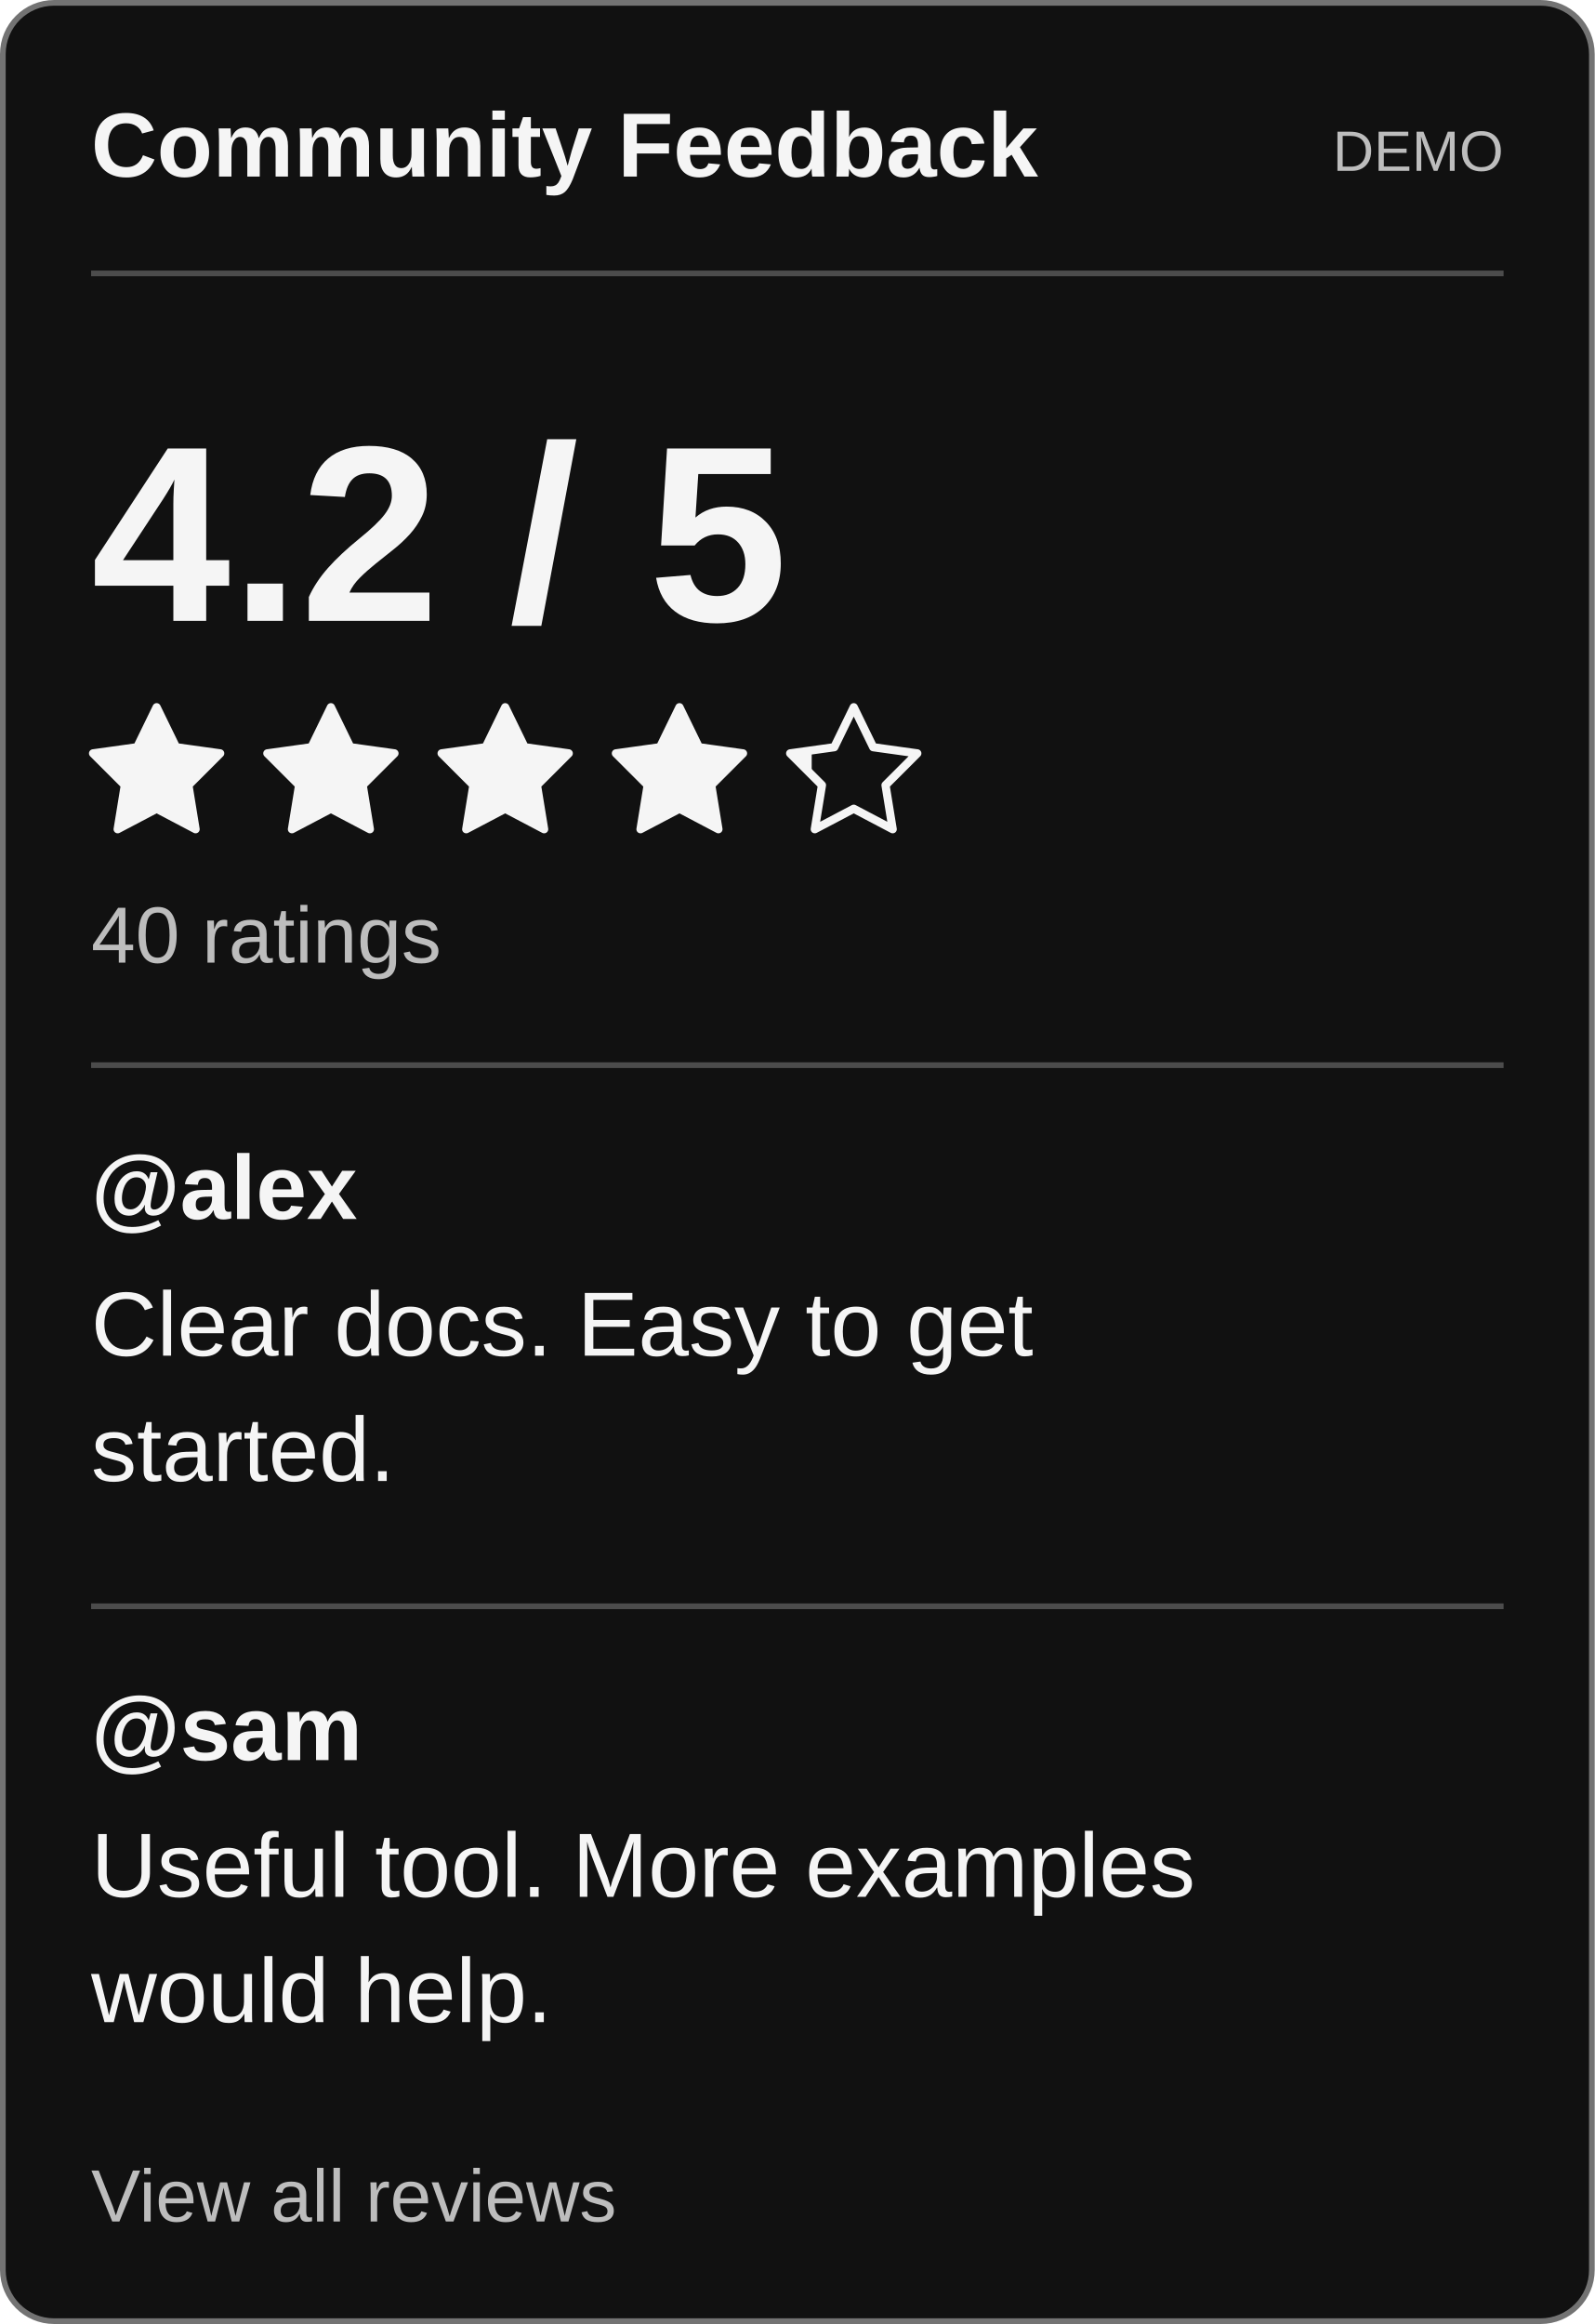
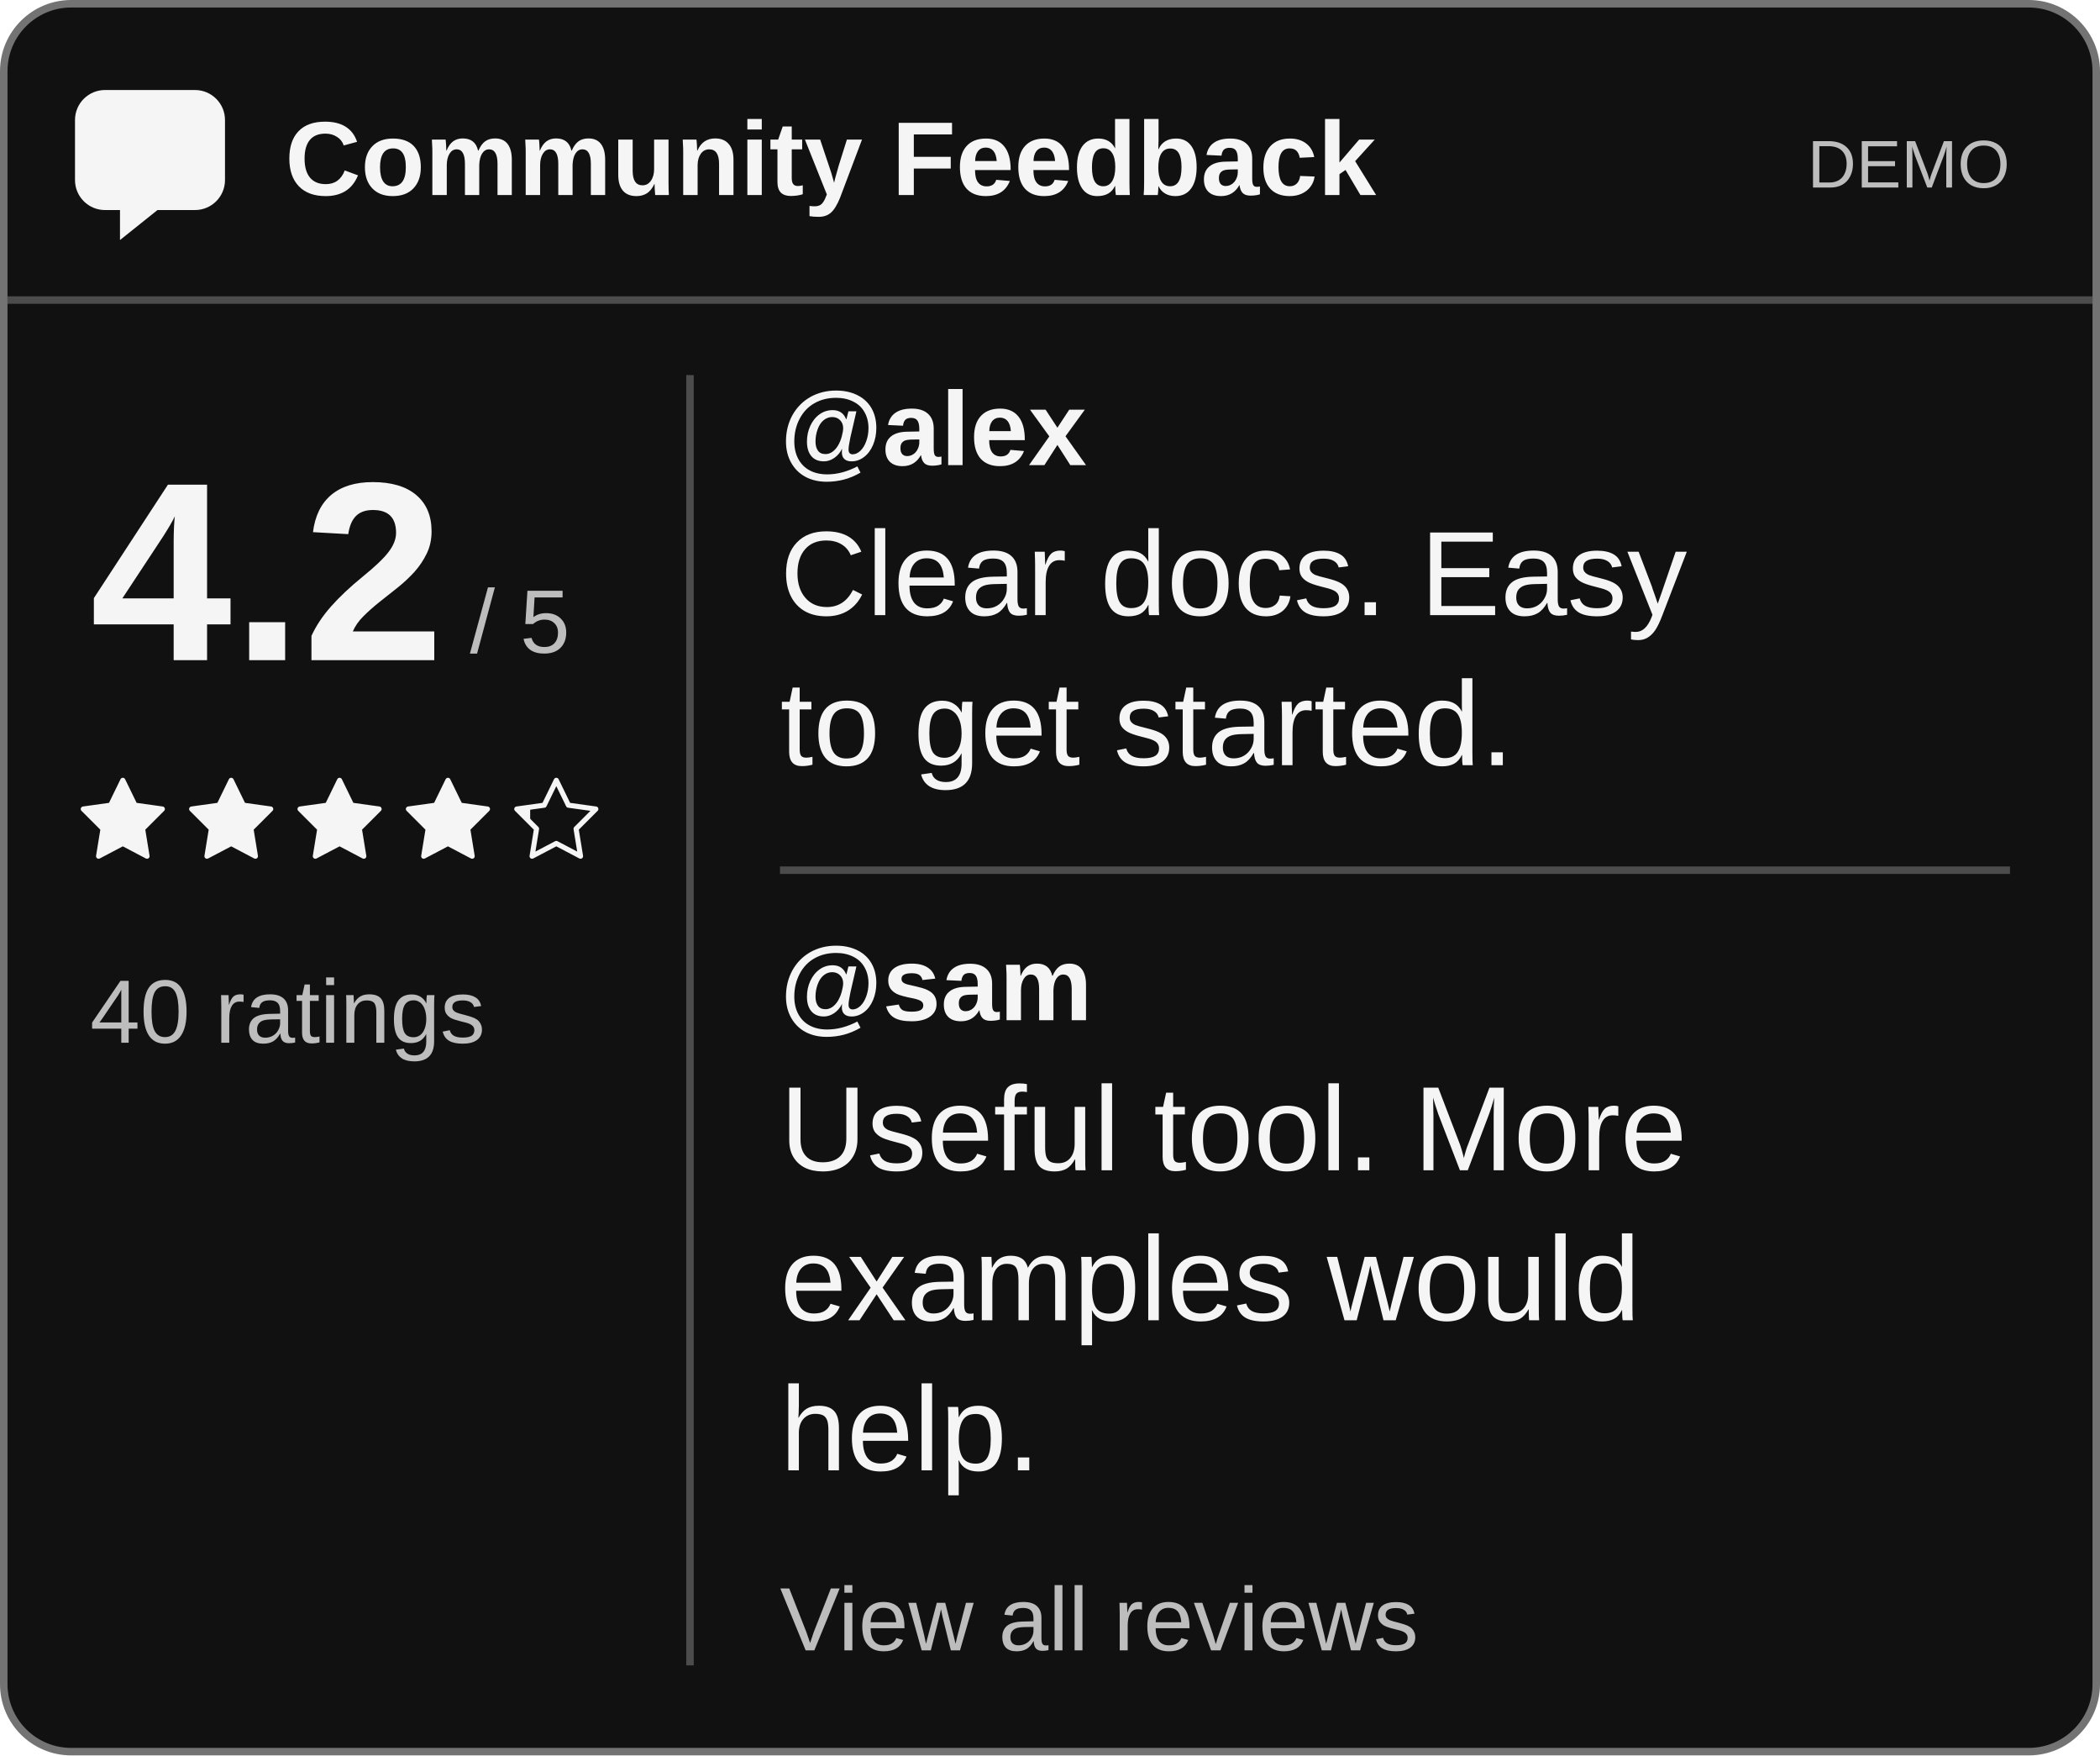
- <svg xmlns="http://www.w3.org/2000/svg" width="280" height="408" viewBox="0 0 280 408" role="img" aria-labelledby="badge-title">
-   <rect class="bg border" x=".5" y=".5" width="279" height="407" rx="9" fill="#111111" stroke="#737373" />
+ <svg xmlns="http://www.w3.org/2000/svg" width="280" height="234" viewBox="0 0 280 234" role="img" aria-labelledby="badge-title">
+   <rect class="bg border" x=".5" y=".5" width="279" height="233" rx="9" fill="#111111" stroke="#737373" />
  <g font-family="Arial,Helvetica,sans-serif">
-     <text class="ink" x="16" y="31" font-size="16" font-weight="700" fill="#f5f5f5">Community Feedback</text>
-     <text class="muted" x="264" y="30" font-size="10" font-weight="400" fill="#bdbdbd" text-anchor="end">DEMO</text>
-     <path class="border" d="M16 48H264" stroke="#737373" stroke-opacity=".6" />
-     <text class="ink" x="16" y="109" font-size="44" font-weight="700" fill="#f5f5f5">4.2 / 5</text>
-     <text class="muted" x="16" y="169" font-size="14" font-weight="400" fill="#bdbdbd">40 ratings</text>
+     <path class="ink" d="M14 12h12a4 4 0 0 1 4 4v8a4 4 0 0 1-4 4h-5l-5 4v-4h-2a4 4 0 0 1-4-4v-8a4 4 0 0 1 4-4Z" fill="#f5f5f5" />
+     <text class="ink" x="38" y="26" font-size="14" font-weight="700" fill="#f5f5f5">Community Feedback</text>
+     <text class="muted" x="268" y="25" font-size="9" font-weight="400" fill="#bdbdbd" text-anchor="end">DEMO</text>
+     <path class="border" d="M1 40H279M92 50V222" stroke="#737373" stroke-opacity=".6" />
+     <text class="ink" x="12" y="88" font-size="34" font-weight="700" fill="#f5f5f5">4.2</text>
+     <text class="muted" x="76" y="87" font-size="12" font-weight="400" fill="#bdbdbd" text-anchor="end">/ 5</text>
+     <text class="muted" x="12" y="139" font-size="12" font-weight="400" fill="#bdbdbd">40 ratings</text>
    <defs>
      <clipPath id="rating-fill">
        <rect width="71.4" height="16" />
      </clipPath>
    </defs>
-     <g transform="translate(14 122) scale(1.8)">
+     <g transform="translate(10 103) scale(.85)">
      <path class="border" transform="translate(0 0)" d="M7.5 1.2 9.4 5.1 13.7 5.7 10.6 8.8 11.3 13.1 7.5 11.1 3.7 13.1 4.4 8.8 1.3 5.7 5.6 5.1Z" fill="none" stroke="#f5f5f5" stroke-width=".8" stroke-linejoin="round" />
      <path class="border" transform="translate(17 0)" d="M7.5 1.2 9.4 5.1 13.7 5.7 10.6 8.8 11.3 13.1 7.5 11.1 3.7 13.1 4.4 8.8 1.3 5.7 5.6 5.1Z" fill="none" stroke="#f5f5f5" stroke-width=".8" stroke-linejoin="round" />
      <path class="border" transform="translate(34 0)" d="M7.5 1.2 9.4 5.1 13.7 5.7 10.6 8.8 11.3 13.1 7.5 11.1 3.7 13.1 4.4 8.8 1.3 5.7 5.6 5.1Z" fill="none" stroke="#f5f5f5" stroke-width=".8" stroke-linejoin="round" />
      <path class="border" transform="translate(51 0)" d="M7.5 1.2 9.4 5.1 13.7 5.7 10.6 8.8 11.3 13.1 7.5 11.1 3.7 13.1 4.4 8.8 1.3 5.7 5.6 5.1Z" fill="none" stroke="#f5f5f5" stroke-width=".8" stroke-linejoin="round" />
      <path class="border" transform="translate(68 0)" d="M7.5 1.2 9.4 5.1 13.7 5.7 10.6 8.8 11.3 13.1 7.5 11.1 3.7 13.1 4.4 8.8 1.3 5.7 5.6 5.1Z" fill="none" stroke="#f5f5f5" stroke-width=".8" stroke-linejoin="round" />
      <g clip-path="url(#rating-fill)">
        <path class="ink" transform="translate(0 0)" d="M7.5 1.2 9.4 5.1 13.7 5.7 10.6 8.8 11.3 13.1 7.5 11.1 3.7 13.1 4.4 8.8 1.3 5.7 5.6 5.1Z" fill="#f5f5f5" />
        <path class="ink" transform="translate(17 0)" d="M7.5 1.2 9.4 5.1 13.7 5.7 10.6 8.8 11.3 13.1 7.5 11.1 3.7 13.1 4.4 8.8 1.3 5.7 5.6 5.1Z" fill="#f5f5f5" />
        <path class="ink" transform="translate(34 0)" d="M7.5 1.2 9.4 5.1 13.7 5.7 10.6 8.8 11.3 13.1 7.5 11.1 3.7 13.1 4.4 8.8 1.3 5.7 5.6 5.1Z" fill="#f5f5f5" />
        <path class="ink" transform="translate(51 0)" d="M7.5 1.2 9.4 5.1 13.7 5.7 10.6 8.8 11.3 13.1 7.5 11.1 3.7 13.1 4.4 8.8 1.3 5.7 5.6 5.1Z" fill="#f5f5f5" />
        <path class="ink" transform="translate(68 0)" d="M7.5 1.2 9.4 5.1 13.7 5.7 10.6 8.8 11.3 13.1 7.5 11.1 3.7 13.1 4.4 8.8 1.3 5.7 5.6 5.1Z" fill="#f5f5f5" />
      </g>
    </g>
-     <path class="border" d="M16 187H264" stroke="#737373" stroke-opacity=".6" />
-     <text class="ink" x="16" y="214" font-size="16" font-weight="700" fill="#f5f5f5">@alex</text>
-     <text class="ink" x="16" y="238" font-size="16" font-weight="400" fill="#f5f5f5">Clear docs. Easy to get</text>
-     <text class="ink" x="16" y="260" font-size="16" font-weight="400" fill="#f5f5f5">started.</text>
-     <path class="border" d="M16 282H264" stroke="#737373" stroke-opacity=".6" />
-     <text class="ink" x="16" y="309" font-size="16" font-weight="700" fill="#f5f5f5">@sam</text>
-     <text class="ink" x="16" y="333" font-size="16" font-weight="400" fill="#f5f5f5">Useful tool. More examples</text>
-     <text class="ink" x="16" y="355" font-size="16" font-weight="400" fill="#f5f5f5">would help.</text>
-     <text class="muted" x="16" y="390" font-size="13" font-weight="400" fill="#bdbdbd">View all reviews</text>
+     <text class="ink" x="104" y="62" font-size="14" font-weight="700" fill="#f5f5f5">@alex</text>
+     <text class="ink" x="104" y="82" font-size="16" font-weight="400" fill="#f5f5f5">Clear docs. Easy</text>
+     <text class="ink" x="104" y="102" font-size="16" font-weight="400" fill="#f5f5f5">to get started.</text>
+     <path class="border" d="M104 116H268" stroke="#737373" stroke-opacity=".6" />
+     <text class="ink" x="104" y="136" font-size="14" font-weight="700" fill="#f5f5f5">@sam</text>
+     <text class="ink" x="104" y="156" font-size="16" font-weight="400" fill="#f5f5f5">Useful tool. More</text>
+     <text class="ink" x="104" y="176" font-size="16" font-weight="400" fill="#f5f5f5">examples would</text>
+     <text class="ink" x="104" y="196" font-size="16" font-weight="400" fill="#f5f5f5">help.</text>
+     <text class="muted" x="104" y="220" font-size="12" font-weight="400" fill="#bdbdbd">View all reviews</text>
  </g>
</svg>
